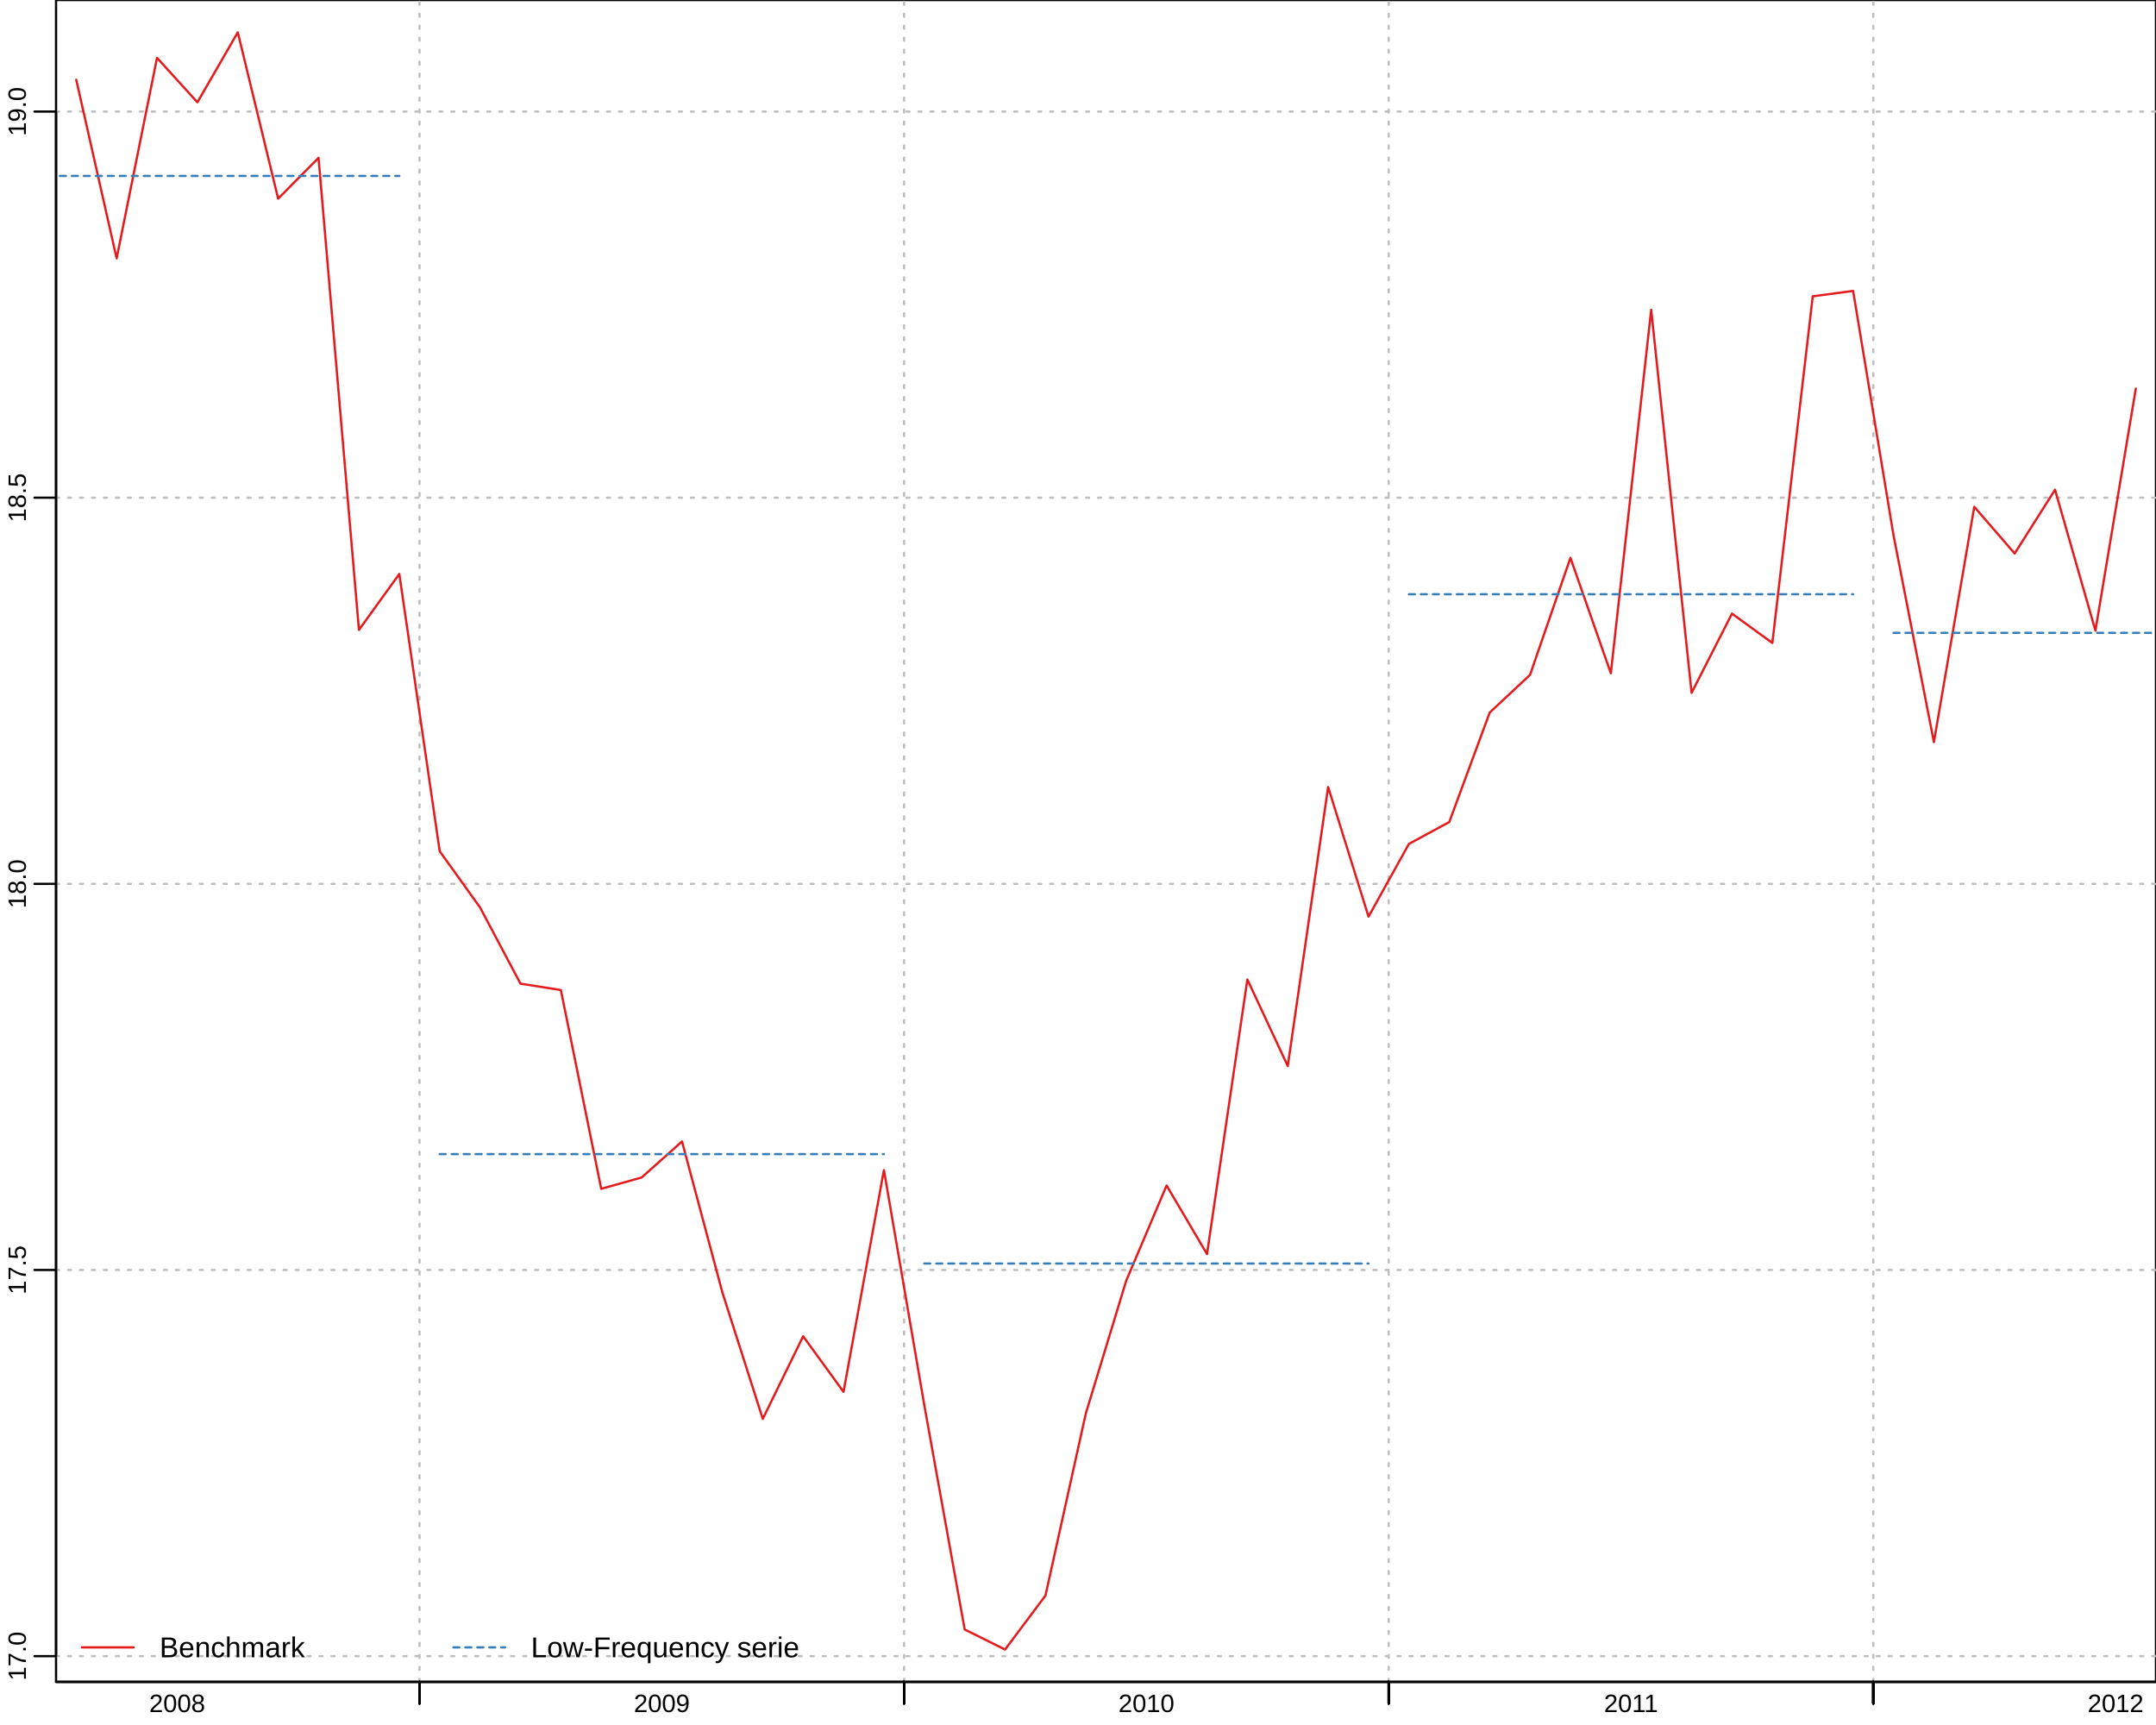
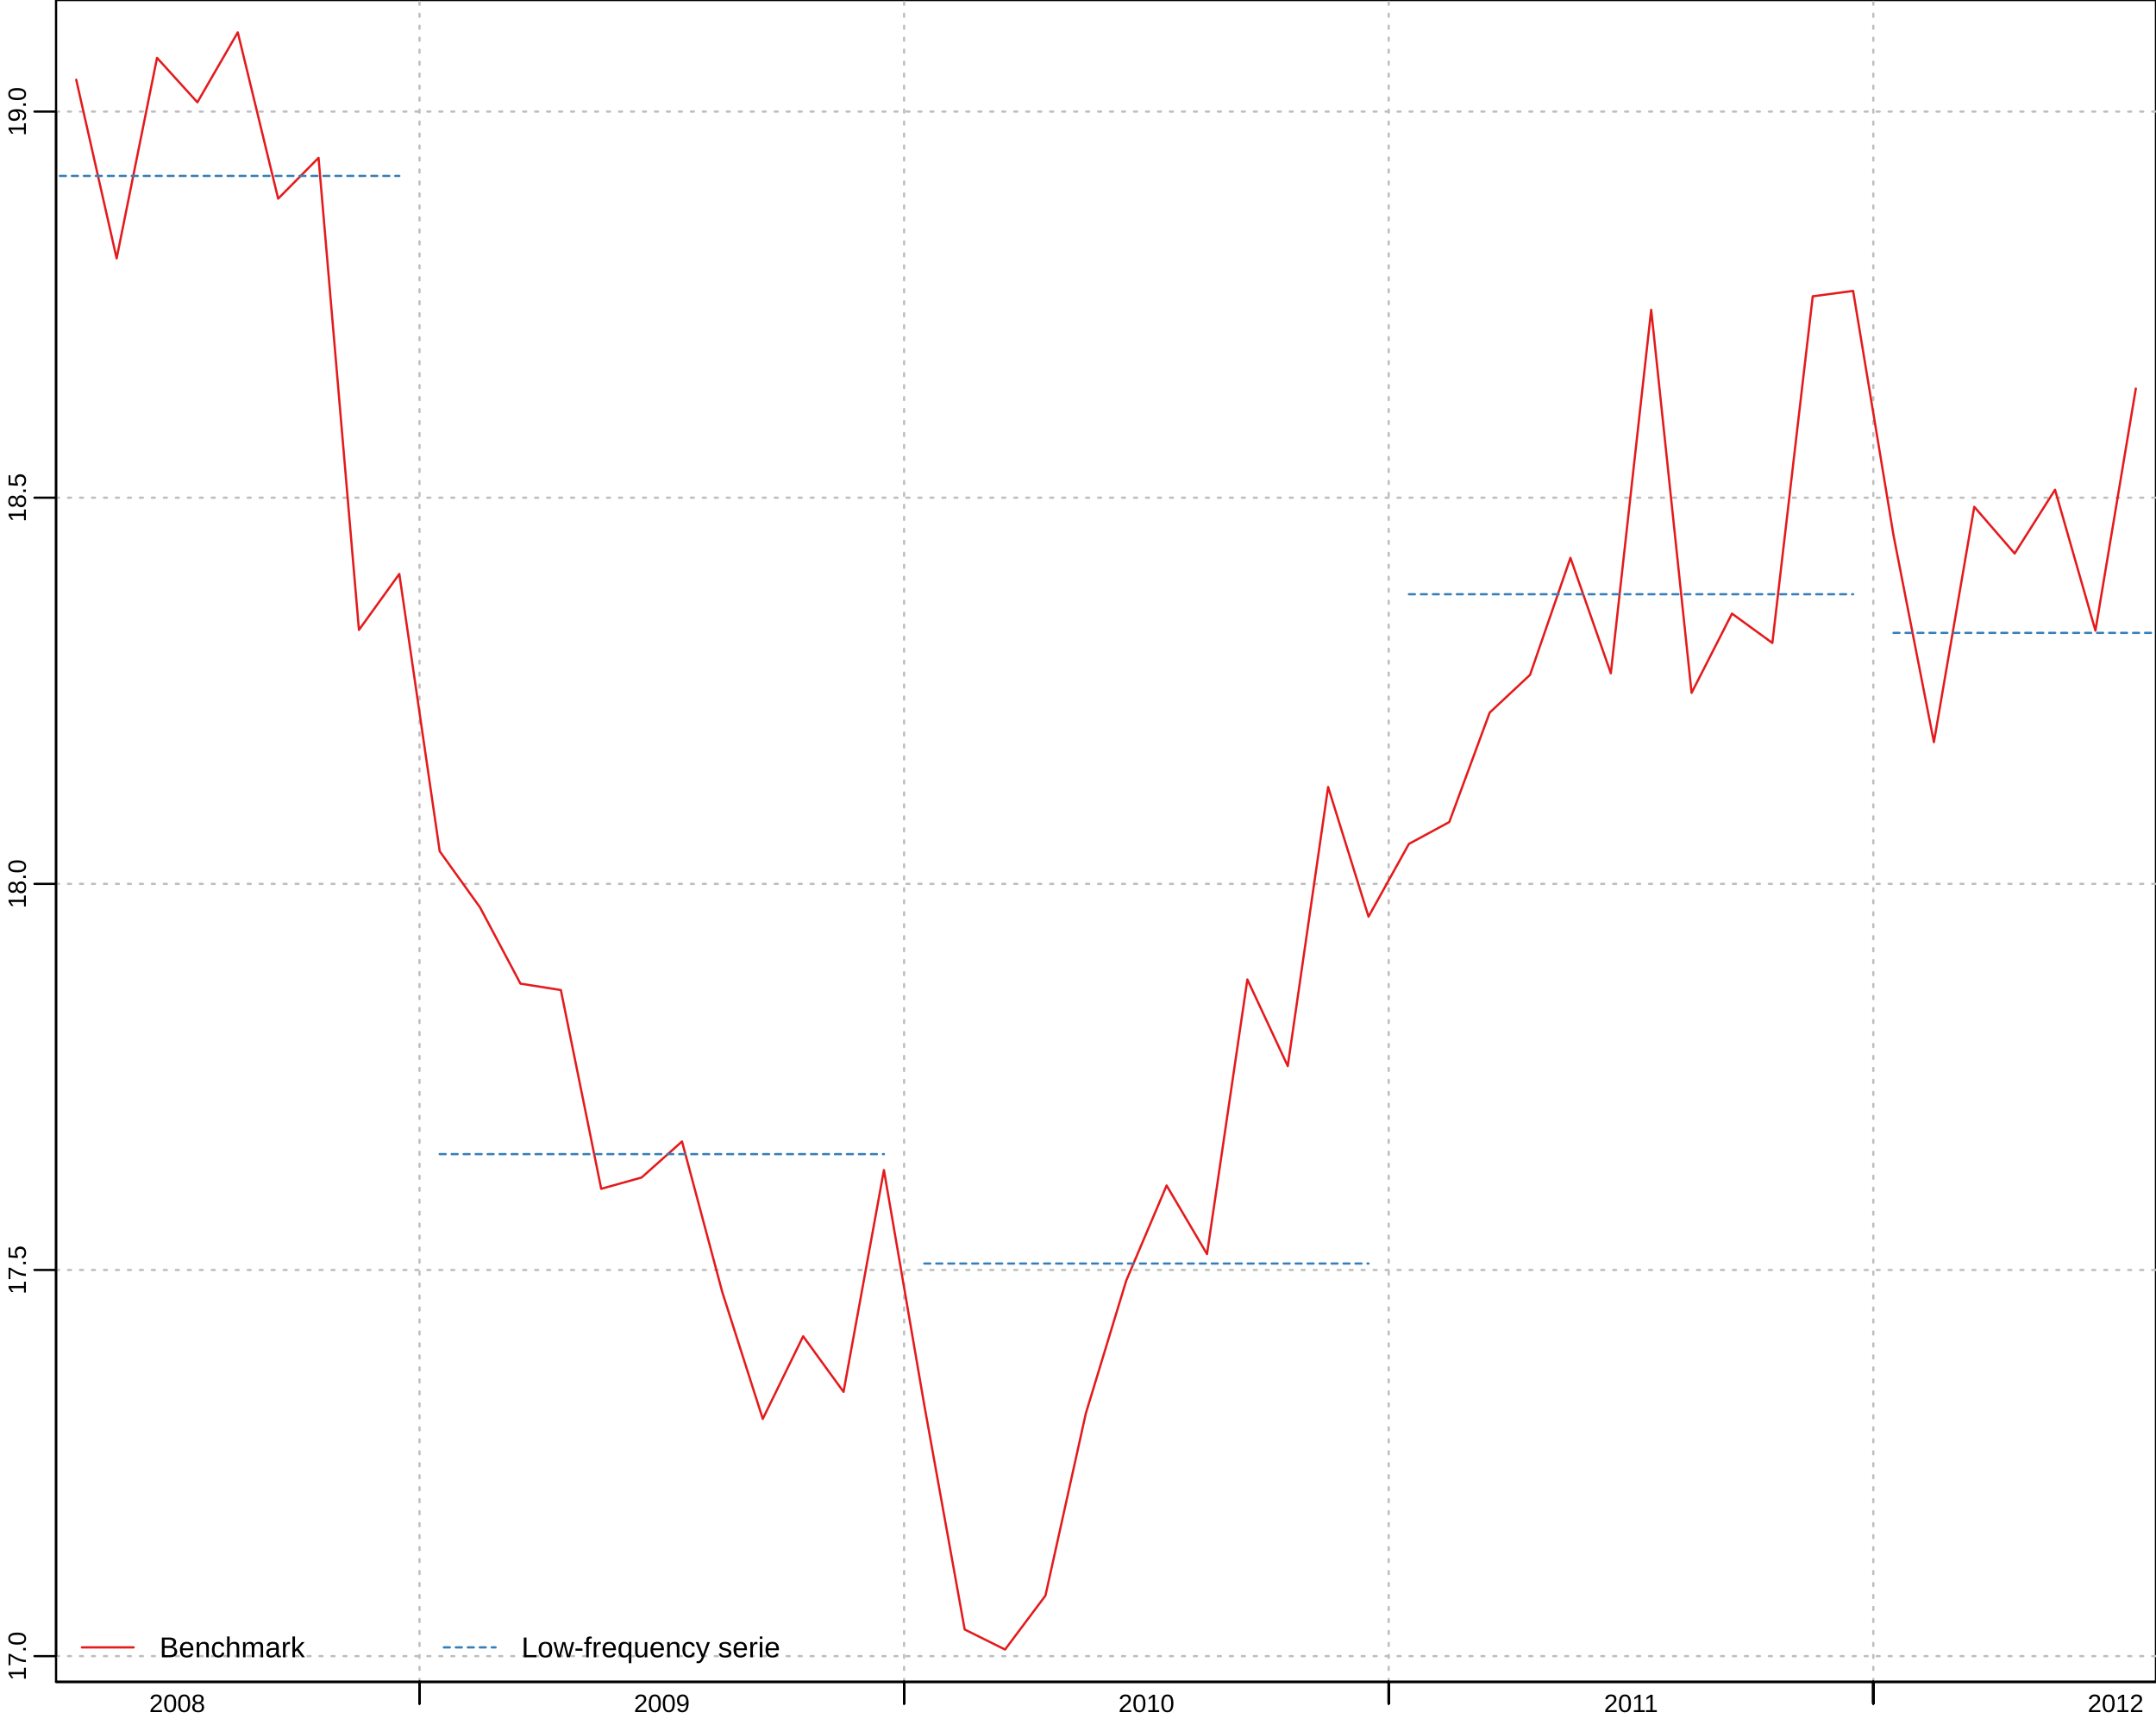
<svg xmlns="http://www.w3.org/2000/svg" viewBox="0 0 720.00 576.00">
  <defs>
    <style type="text/css">
    line, polyline, polygon, path, rect, circle {
      fill: none;
      stroke: #000000;
      stroke-linecap: round;
      stroke-linejoin: round;
      stroke-miterlimit: 10.00;
    }
  </style>
  </defs>
  <rect width="100%" height="100%" style="stroke: none; fill: #FFFFFF;" />
  <polyline points="18.72,561.60 720.00,561.60 720.00,0.00 18.72,0.00 18.72,561.60 " style="stroke-width: 0.75;" />
  <defs>
    <clipPath id="cpMTguNzJ8NzIwLjAwfDU2MS42MHwwLjAw">
      <rect x="18.72" y="0.00" width="701.28" height="561.60" />
    </clipPath>
  </defs>
  <line x1="18.72" y1="553.00" x2="720.00" y2="553.00" style="stroke-width: 0.75; stroke: #BEBEBE; stroke-dasharray: 1.00,3.00;" clip-path="url(#cpMTguNzJ8NzIwLjAwfDU2MS42MHwwLjAw)" />
  <line x1="18.72" y1="424.06" x2="720.00" y2="424.06" style="stroke-width: 0.75; stroke: #BEBEBE; stroke-dasharray: 1.00,3.00;" clip-path="url(#cpMTguNzJ8NzIwLjAwfDU2MS42MHwwLjAw)" />
  <line x1="18.72" y1="295.13" x2="720.00" y2="295.13" style="stroke-width: 0.75; stroke: #BEBEBE; stroke-dasharray: 1.00,3.00;" clip-path="url(#cpMTguNzJ8NzIwLjAwfDU2MS42MHwwLjAw)" />
  <line x1="18.72" y1="166.19" x2="720.00" y2="166.19" style="stroke-width: 0.75; stroke: #BEBEBE; stroke-dasharray: 1.00,3.00;" clip-path="url(#cpMTguNzJ8NzIwLjAwfDU2MS42MHwwLjAw)" />
  <line x1="18.72" y1="37.26" x2="720.00" y2="37.26" style="stroke-width: 0.75; stroke: #BEBEBE; stroke-dasharray: 1.00,3.00;" clip-path="url(#cpMTguNzJ8NzIwLjAwfDU2MS42MHwwLjAw)" />
  <line x1="140.10" y1="561.60" x2="140.10" y2="0.00" style="stroke-width: 0.75; stroke: #BEBEBE; stroke-dasharray: 1.00,3.00;" clip-path="url(#cpMTguNzJ8NzIwLjAwfDU2MS42MHwwLjAw)" />
  <line x1="301.93" y1="561.60" x2="301.93" y2="0.00" style="stroke-width: 0.75; stroke: #BEBEBE; stroke-dasharray: 1.00,3.00;" clip-path="url(#cpMTguNzJ8NzIwLjAwfDU2MS42MHwwLjAw)" />
  <line x1="463.76" y1="561.60" x2="463.76" y2="0.00" style="stroke-width: 0.75; stroke: #BEBEBE; stroke-dasharray: 1.00,3.00;" clip-path="url(#cpMTguNzJ8NzIwLjAwfDU2MS42MHwwLjAw)" />
  <line x1="625.60" y1="561.60" x2="625.60" y2="0.00" style="stroke-width: 0.75; stroke: #BEBEBE; stroke-dasharray: 1.00,3.00;" clip-path="url(#cpMTguNzJ8NzIwLjAwfDU2MS42MHwwLjAw)" />
  <polyline points="25.46,26.62 38.95,86.28 52.44,19.32 65.92,34.16 79.41,10.80 92.89,66.33 106.38,52.70 119.87,210.34 133.35,191.65 146.84,284.24 160.32,303.02 173.81,328.45 187.30,330.59 200.78,396.96 214.27,393.18 227.76,381.15 241.24,431.57 254.73,473.78 268.21,446.20 281.70,464.76 295.19,390.70 308.67,469.20 322.16,544.11 335.64,550.80 349.13,532.79 362.62,471.93 376.10,427.64 389.59,395.85 403.08,418.75 416.56,327.07 430.05,355.97 443.53,262.79 457.02,306.08 470.51,281.79 483.99,274.49 497.48,237.95 510.96,225.34 524.45,186.28 537.94,224.82 551.42,103.45 564.91,231.35 578.40,204.89 591.88,214.70 605.37,98.94 618.85,97.14 632.34,178.74 645.83,247.81 659.31,169.23 672.80,184.82 686.28,163.53 699.77,210.57 713.26,129.76 " style="stroke-width: 0.75; stroke: #E41A1C;" clip-path="url(#cpMTguNzJ8NzIwLjAwfDU2MS42MHwwLjAw)" />
  <polyline points="0.00,58.75 11.98,58.75 25.46,58.75 38.95,58.75 52.44,58.75 65.92,58.75 79.41,58.75 92.89,58.75 106.38,58.75 119.87,58.75 133.35,58.75 " style="stroke-width: 0.75; stroke: #377EB8; stroke-dasharray: 2.00,2.00;" clip-path="url(#cpMTguNzJ8NzIwLjAwfDU2MS42MHwwLjAw)" />
  <polyline points="146.84,385.38 160.32,385.38 173.81,385.38 187.30,385.38 200.78,385.38 214.27,385.38 227.76,385.38 241.24,385.38 254.73,385.38 268.21,385.38 281.70,385.38 295.19,385.38 " style="stroke-width: 0.75; stroke: #377EB8; stroke-dasharray: 2.00,2.00;" clip-path="url(#cpMTguNzJ8NzIwLjAwfDU2MS42MHwwLjAw)" />
  <polyline points="308.67,421.91 322.16,421.91 335.64,421.91 349.13,421.91 362.62,421.91 376.10,421.91 389.59,421.91 403.08,421.91 416.56,421.91 430.05,421.91 443.53,421.91 457.02,421.91 " style="stroke-width: 0.75; stroke: #377EB8; stroke-dasharray: 2.00,2.00;" clip-path="url(#cpMTguNzJ8NzIwLjAwfDU2MS42MHwwLjAw)" />
  <polyline points="470.51,198.43 483.99,198.43 497.48,198.43 510.96,198.43 524.45,198.43 537.94,198.43 551.42,198.43 564.91,198.43 578.40,198.43 591.88,198.43 605.37,198.43 618.85,198.43 " style="stroke-width: 0.75; stroke: #377EB8; stroke-dasharray: 2.00,2.00;" clip-path="url(#cpMTguNzJ8NzIwLjAwfDU2MS42MHwwLjAw)" />
  <polyline points="632.34,211.32 645.83,211.32 659.31,211.32 672.80,211.32 686.28,211.32 699.77,211.32 713.26,211.32 720.00,211.32 " style="stroke-width: 0.75; stroke: #377EB8; stroke-dasharray: 2.00,2.00;" clip-path="url(#cpMTguNzJ8NzIwLjAwfDU2MS42MHwwLjAw)" />
  <line x1="27.36" y1="550.08" x2="44.64" y2="550.08" style="stroke-width: 0.75; stroke: #E41A1C;" clip-path="url(#cpMTguNzJ8NzIwLjAwfDU2MS42MHwwLjAw)" />
-   <line x1="151.40" y1="550.08" x2="168.68" y2="550.08" style="stroke-width: 0.75; stroke: #377EB8; stroke-dasharray: 2.00,2.00;" clip-path="url(#cpMTguNzJ8NzIwLjAwfDU2MS42MHwwLjAw)" />
+   <line x1="148.22" y1="550.08" x2="165.50" y2="550.08" style="stroke-width: 0.75; stroke: #377EB8; stroke-dasharray: 2.00,2.00;" clip-path="url(#cpMTguNzJ8NzIwLjAwfDU2MS42MHwwLjAw)" />
  <g clip-path="url(#cpMTguNzJ8NzIwLjAwfDU2MS42MHwwLjAw)">
    <text x="53.28" y="553.38" style="font-size: 9.60px; font-family: Liberation Sans;" textLength="48.48px" lengthAdjust="spacingAndGlyphs">Benchmark</text>
  </g>
  <g clip-path="url(#cpMTguNzJ8NzIwLjAwfDU2MS42MHwwLjAw)">
-     <text x="177.32" y="553.38" style="font-size: 9.60px; font-family: Liberation Sans;" textLength="89.48px" lengthAdjust="spacingAndGlyphs">Low-Frequency serie</text>
+     <text x="174.14" y="553.38" style="font-size: 9.60px; font-family: Liberation Sans;" textLength="86.30px" lengthAdjust="spacingAndGlyphs">Low-frequency serie</text>
  </g>
  <defs>
    <clipPath id="cpMC4wMHw3MjAuMDB8NTc2LjAwfDAuMDA=">
      <rect x="0.00" y="0.00" width="720.00" height="576.00" />
    </clipPath>
  </defs>
  <line x1="18.72" y1="553.00" x2="18.72" y2="37.26" style="stroke-width: 0.75;" clip-path="url(#cpMC4wMHw3MjAuMDB8NTc2LjAwfDAuMDA=)" />
  <line x1="18.72" y1="553.00" x2="11.52" y2="553.00" style="stroke-width: 0.75;" clip-path="url(#cpMC4wMHw3MjAuMDB8NTc2LjAwfDAuMDA=)" />
  <line x1="18.72" y1="424.06" x2="11.52" y2="424.06" style="stroke-width: 0.75;" clip-path="url(#cpMC4wMHw3MjAuMDB8NTc2LjAwfDAuMDA=)" />
  <line x1="18.72" y1="295.13" x2="11.52" y2="295.13" style="stroke-width: 0.75;" clip-path="url(#cpMC4wMHw3MjAuMDB8NTc2LjAwfDAuMDA=)" />
  <line x1="18.72" y1="166.19" x2="11.52" y2="166.19" style="stroke-width: 0.75;" clip-path="url(#cpMC4wMHw3MjAuMDB8NTc2LjAwfDAuMDA=)" />
  <line x1="18.72" y1="37.26" x2="11.52" y2="37.26" style="stroke-width: 0.75;" clip-path="url(#cpMC4wMHw3MjAuMDB8NTc2LjAwfDAuMDA=)" />
  <g clip-path="url(#cpMC4wMHw3MjAuMDB8NTc2LjAwfDAuMDA=)">
    <text transform="translate(8.64,561.17) rotate(-90)" style="font-size: 8.40px; font-family: Liberation Sans;" textLength="16.34px" lengthAdjust="spacingAndGlyphs">17.0</text>
  </g>
  <g clip-path="url(#cpMC4wMHw3MjAuMDB8NTc2LjAwfDAuMDA=)">
    <text transform="translate(8.64,432.24) rotate(-90)" style="font-size: 8.40px; font-family: Liberation Sans;" textLength="16.34px" lengthAdjust="spacingAndGlyphs">17.5</text>
  </g>
  <g clip-path="url(#cpMC4wMHw3MjAuMDB8NTc2LjAwfDAuMDA=)">
    <text transform="translate(8.64,303.30) rotate(-90)" style="font-size: 8.40px; font-family: Liberation Sans;" textLength="16.34px" lengthAdjust="spacingAndGlyphs">18.0</text>
  </g>
  <g clip-path="url(#cpMC4wMHw3MjAuMDB8NTc2LjAwfDAuMDA=)">
    <text transform="translate(8.64,174.37) rotate(-90)" style="font-size: 8.40px; font-family: Liberation Sans;" textLength="16.34px" lengthAdjust="spacingAndGlyphs">18.5</text>
  </g>
  <g clip-path="url(#cpMC4wMHw3MjAuMDB8NTc2LjAwfDAuMDA=)">
    <text transform="translate(8.64,45.43) rotate(-90)" style="font-size: 8.40px; font-family: Liberation Sans;" textLength="16.34px" lengthAdjust="spacingAndGlyphs">19.0</text>
  </g>
  <line x1="18.72" y1="561.60" x2="720.00" y2="561.60" style="stroke-width: 0.75;" clip-path="url(#cpMC4wMHw3MjAuMDB8NTc2LjAwfDAuMDA=)" />
  <line x1="140.10" y1="561.60" x2="140.10" y2="568.80" style="stroke-width: 0.75;" clip-path="url(#cpMC4wMHw3MjAuMDB8NTc2LjAwfDAuMDA=)" />
  <line x1="140.10" y1="561.60" x2="140.10" y2="568.80" style="stroke-width: 0.75;" clip-path="url(#cpMC4wMHw3MjAuMDB8NTc2LjAwfDAuMDA=)" />
  <line x1="140.10" y1="561.60" x2="140.10" y2="568.80" style="stroke-width: 0.75;" clip-path="url(#cpMC4wMHw3MjAuMDB8NTc2LjAwfDAuMDA=)" />
  <line x1="140.10" y1="561.60" x2="140.10" y2="568.80" style="stroke-width: 0.75;" clip-path="url(#cpMC4wMHw3MjAuMDB8NTc2LjAwfDAuMDA=)" />
  <line x1="140.10" y1="561.60" x2="140.10" y2="568.80" style="stroke-width: 0.75;" clip-path="url(#cpMC4wMHw3MjAuMDB8NTc2LjAwfDAuMDA=)" />
  <line x1="140.10" y1="561.60" x2="140.10" y2="568.80" style="stroke-width: 0.75;" clip-path="url(#cpMC4wMHw3MjAuMDB8NTc2LjAwfDAuMDA=)" />
  <line x1="140.10" y1="561.60" x2="140.10" y2="568.80" style="stroke-width: 0.75;" clip-path="url(#cpMC4wMHw3MjAuMDB8NTc2LjAwfDAuMDA=)" />
  <line x1="140.10" y1="561.60" x2="140.10" y2="568.80" style="stroke-width: 0.75;" clip-path="url(#cpMC4wMHw3MjAuMDB8NTc2LjAwfDAuMDA=)" />
  <line x1="140.10" y1="561.60" x2="140.10" y2="568.80" style="stroke-width: 0.75;" clip-path="url(#cpMC4wMHw3MjAuMDB8NTc2LjAwfDAuMDA=)" />
  <line x1="140.10" y1="561.60" x2="140.10" y2="568.80" style="stroke-width: 0.75;" clip-path="url(#cpMC4wMHw3MjAuMDB8NTc2LjAwfDAuMDA=)" />
  <line x1="140.10" y1="561.60" x2="140.10" y2="568.80" style="stroke-width: 0.75;" clip-path="url(#cpMC4wMHw3MjAuMDB8NTc2LjAwfDAuMDA=)" />
  <line x1="140.10" y1="561.60" x2="140.10" y2="568.80" style="stroke-width: 0.75;" clip-path="url(#cpMC4wMHw3MjAuMDB8NTc2LjAwfDAuMDA=)" />
  <line x1="301.93" y1="561.60" x2="301.93" y2="568.80" style="stroke-width: 0.75;" clip-path="url(#cpMC4wMHw3MjAuMDB8NTc2LjAwfDAuMDA=)" />
  <line x1="301.93" y1="561.60" x2="301.93" y2="568.80" style="stroke-width: 0.75;" clip-path="url(#cpMC4wMHw3MjAuMDB8NTc2LjAwfDAuMDA=)" />
  <line x1="301.93" y1="561.60" x2="301.93" y2="568.80" style="stroke-width: 0.75;" clip-path="url(#cpMC4wMHw3MjAuMDB8NTc2LjAwfDAuMDA=)" />
  <line x1="301.93" y1="561.60" x2="301.93" y2="568.80" style="stroke-width: 0.75;" clip-path="url(#cpMC4wMHw3MjAuMDB8NTc2LjAwfDAuMDA=)" />
  <line x1="301.93" y1="561.60" x2="301.93" y2="568.80" style="stroke-width: 0.75;" clip-path="url(#cpMC4wMHw3MjAuMDB8NTc2LjAwfDAuMDA=)" />
  <line x1="301.93" y1="561.60" x2="301.93" y2="568.80" style="stroke-width: 0.75;" clip-path="url(#cpMC4wMHw3MjAuMDB8NTc2LjAwfDAuMDA=)" />
  <line x1="301.93" y1="561.60" x2="301.93" y2="568.80" style="stroke-width: 0.75;" clip-path="url(#cpMC4wMHw3MjAuMDB8NTc2LjAwfDAuMDA=)" />
  <line x1="301.93" y1="561.60" x2="301.93" y2="568.80" style="stroke-width: 0.75;" clip-path="url(#cpMC4wMHw3MjAuMDB8NTc2LjAwfDAuMDA=)" />
  <line x1="301.93" y1="561.60" x2="301.93" y2="568.80" style="stroke-width: 0.75;" clip-path="url(#cpMC4wMHw3MjAuMDB8NTc2LjAwfDAuMDA=)" />
  <line x1="301.93" y1="561.60" x2="301.93" y2="568.80" style="stroke-width: 0.75;" clip-path="url(#cpMC4wMHw3MjAuMDB8NTc2LjAwfDAuMDA=)" />
  <line x1="301.93" y1="561.60" x2="301.93" y2="568.80" style="stroke-width: 0.75;" clip-path="url(#cpMC4wMHw3MjAuMDB8NTc2LjAwfDAuMDA=)" />
  <line x1="301.93" y1="561.60" x2="301.93" y2="568.80" style="stroke-width: 0.75;" clip-path="url(#cpMC4wMHw3MjAuMDB8NTc2LjAwfDAuMDA=)" />
  <line x1="463.76" y1="561.60" x2="463.76" y2="568.80" style="stroke-width: 0.75;" clip-path="url(#cpMC4wMHw3MjAuMDB8NTc2LjAwfDAuMDA=)" />
  <line x1="463.76" y1="561.60" x2="463.76" y2="568.80" style="stroke-width: 0.75;" clip-path="url(#cpMC4wMHw3MjAuMDB8NTc2LjAwfDAuMDA=)" />
  <line x1="463.76" y1="561.60" x2="463.76" y2="568.80" style="stroke-width: 0.75;" clip-path="url(#cpMC4wMHw3MjAuMDB8NTc2LjAwfDAuMDA=)" />
  <line x1="463.76" y1="561.60" x2="463.76" y2="568.80" style="stroke-width: 0.75;" clip-path="url(#cpMC4wMHw3MjAuMDB8NTc2LjAwfDAuMDA=)" />
  <line x1="463.76" y1="561.60" x2="463.76" y2="568.80" style="stroke-width: 0.75;" clip-path="url(#cpMC4wMHw3MjAuMDB8NTc2LjAwfDAuMDA=)" />
  <line x1="463.76" y1="561.60" x2="463.76" y2="568.80" style="stroke-width: 0.75;" clip-path="url(#cpMC4wMHw3MjAuMDB8NTc2LjAwfDAuMDA=)" />
  <line x1="463.76" y1="561.60" x2="463.76" y2="568.80" style="stroke-width: 0.75;" clip-path="url(#cpMC4wMHw3MjAuMDB8NTc2LjAwfDAuMDA=)" />
  <line x1="463.76" y1="561.60" x2="463.76" y2="568.80" style="stroke-width: 0.75;" clip-path="url(#cpMC4wMHw3MjAuMDB8NTc2LjAwfDAuMDA=)" />
  <line x1="463.76" y1="561.60" x2="463.76" y2="568.80" style="stroke-width: 0.75;" clip-path="url(#cpMC4wMHw3MjAuMDB8NTc2LjAwfDAuMDA=)" />
  <line x1="463.76" y1="561.60" x2="463.76" y2="568.80" style="stroke-width: 0.75;" clip-path="url(#cpMC4wMHw3MjAuMDB8NTc2LjAwfDAuMDA=)" />
  <line x1="463.76" y1="561.60" x2="463.76" y2="568.80" style="stroke-width: 0.75;" clip-path="url(#cpMC4wMHw3MjAuMDB8NTc2LjAwfDAuMDA=)" />
  <line x1="463.76" y1="561.60" x2="463.76" y2="568.80" style="stroke-width: 0.75;" clip-path="url(#cpMC4wMHw3MjAuMDB8NTc2LjAwfDAuMDA=)" />
  <line x1="625.60" y1="561.60" x2="625.60" y2="568.80" style="stroke-width: 0.75;" clip-path="url(#cpMC4wMHw3MjAuMDB8NTc2LjAwfDAuMDA=)" />
  <line x1="625.60" y1="561.60" x2="625.60" y2="568.80" style="stroke-width: 0.75;" clip-path="url(#cpMC4wMHw3MjAuMDB8NTc2LjAwfDAuMDA=)" />
  <line x1="625.60" y1="561.60" x2="625.60" y2="568.80" style="stroke-width: 0.75;" clip-path="url(#cpMC4wMHw3MjAuMDB8NTc2LjAwfDAuMDA=)" />
  <line x1="625.60" y1="561.60" x2="625.60" y2="568.80" style="stroke-width: 0.75;" clip-path="url(#cpMC4wMHw3MjAuMDB8NTc2LjAwfDAuMDA=)" />
  <line x1="625.60" y1="561.60" x2="625.60" y2="568.80" style="stroke-width: 0.75;" clip-path="url(#cpMC4wMHw3MjAuMDB8NTc2LjAwfDAuMDA=)" />
  <line x1="625.60" y1="561.60" x2="625.60" y2="568.80" style="stroke-width: 0.75;" clip-path="url(#cpMC4wMHw3MjAuMDB8NTc2LjAwfDAuMDA=)" />
  <line x1="625.60" y1="561.60" x2="625.60" y2="568.80" style="stroke-width: 0.75;" clip-path="url(#cpMC4wMHw3MjAuMDB8NTc2LjAwfDAuMDA=)" />
  <line x1="625.60" y1="561.60" x2="625.60" y2="568.80" style="stroke-width: 0.75;" clip-path="url(#cpMC4wMHw3MjAuMDB8NTc2LjAwfDAuMDA=)" />
  <line x1="625.60" y1="561.60" x2="625.60" y2="568.80" style="stroke-width: 0.75;" clip-path="url(#cpMC4wMHw3MjAuMDB8NTc2LjAwfDAuMDA=)" />
  <line x1="625.60" y1="561.60" x2="625.60" y2="568.80" style="stroke-width: 0.75;" clip-path="url(#cpMC4wMHw3MjAuMDB8NTc2LjAwfDAuMDA=)" />
  <line x1="625.60" y1="561.60" x2="625.60" y2="568.80" style="stroke-width: 0.75;" clip-path="url(#cpMC4wMHw3MjAuMDB8NTc2LjAwfDAuMDA=)" />
  <line x1="625.60" y1="561.60" x2="625.60" y2="568.80" style="stroke-width: 0.75;" clip-path="url(#cpMC4wMHw3MjAuMDB8NTc2LjAwfDAuMDA=)" />
  <g clip-path="url(#cpMC4wMHw3MjAuMDB8NTc2LjAwfDAuMDA=)">
    <text x="49.83" y="571.68" style="font-size: 8.40px; font-family: Liberation Sans;" textLength="18.69px" lengthAdjust="spacingAndGlyphs">2008</text>
  </g>
  <g clip-path="url(#cpMC4wMHw3MjAuMDB8NTc2LjAwfDAuMDA=)">
    <text x="211.67" y="571.68" style="font-size: 8.40px; font-family: Liberation Sans;" textLength="18.69px" lengthAdjust="spacingAndGlyphs">2009</text>
  </g>
  <g clip-path="url(#cpMC4wMHw3MjAuMDB8NTc2LjAwfDAuMDA=)">
    <text x="373.50" y="571.68" style="font-size: 8.40px; font-family: Liberation Sans;" textLength="18.69px" lengthAdjust="spacingAndGlyphs">2010</text>
  </g>
  <g clip-path="url(#cpMC4wMHw3MjAuMDB8NTc2LjAwfDAuMDA=)">
    <text x="535.65" y="571.68" style="font-size: 8.40px; font-family: Liberation Sans;" textLength="18.06px" lengthAdjust="spacingAndGlyphs">2011</text>
  </g>
  <g clip-path="url(#cpMC4wMHw3MjAuMDB8NTc2LjAwfDAuMDA=)">
    <text x="697.17" y="571.68" style="font-size: 8.40px; font-family: Liberation Sans;" textLength="18.69px" lengthAdjust="spacingAndGlyphs">2012</text>
  </g>
</svg>
